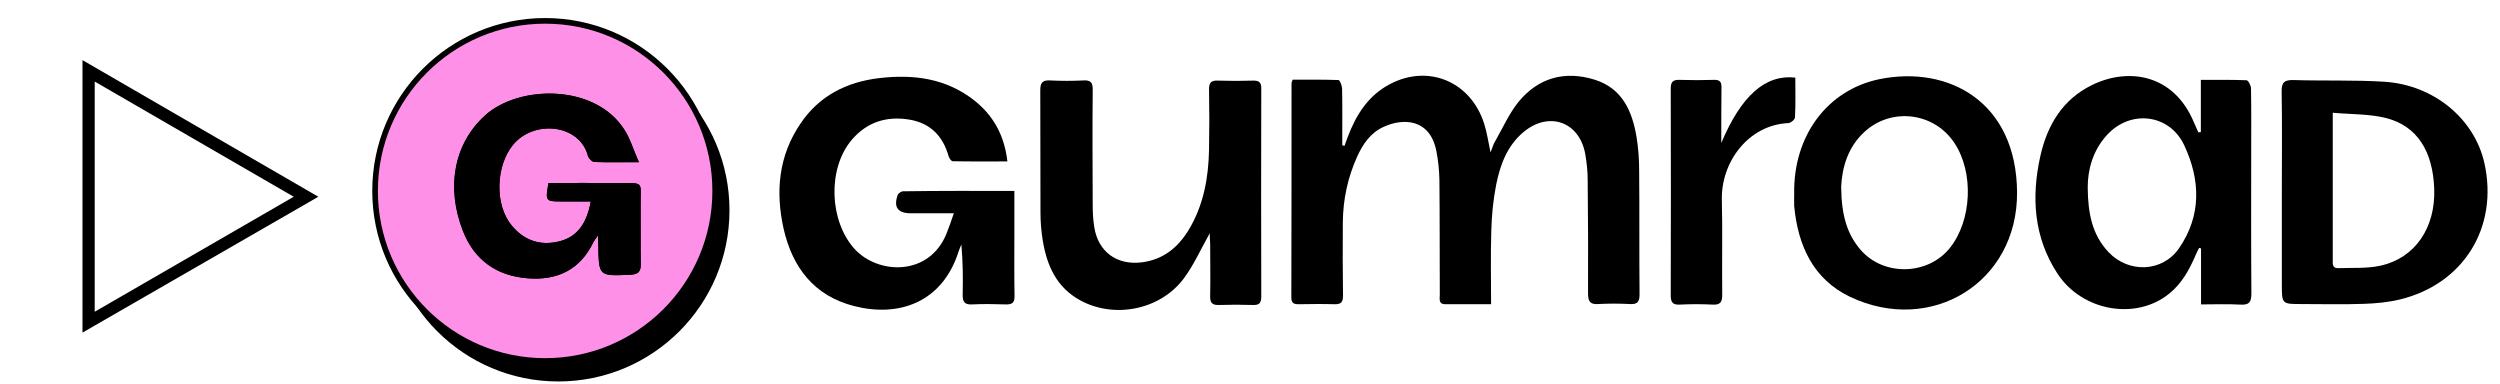
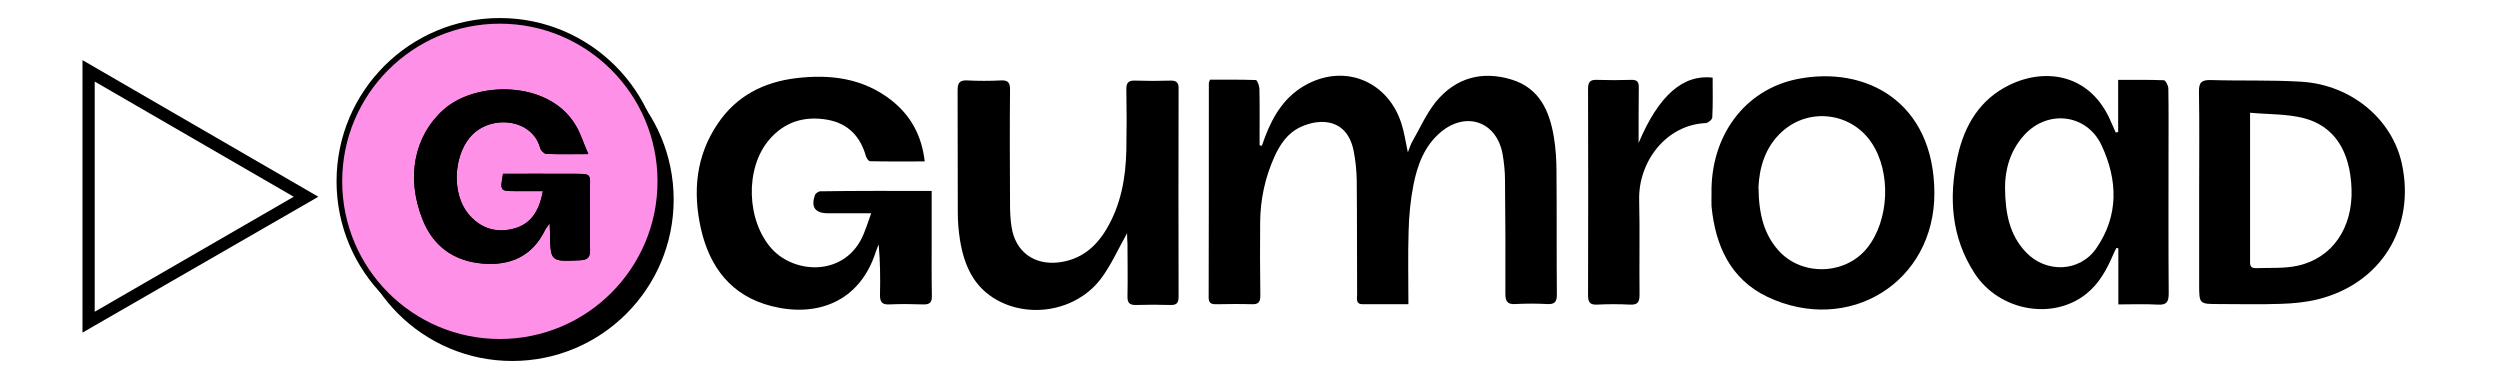
<svg xmlns="http://www.w3.org/2000/svg" version="1.1" id="Layer_1" x="0px" y="0px" viewBox="0 0 1330.4 204" style="enable-background:new 0 0 1330.4 204;" xml:space="preserve">
  <style type="text/css">
	.st0{fill:#FF90E8;}
	.st1{fill:none;stroke:#000000;stroke-width:3;stroke-miterlimit:10;}
</style>
-   <path d="M793.5,161.9c-8.7,0-16.5,0-24.3,0c-3.8,0-3-2.8-3-5c-0.1-20.3,0-40.7-0.2-61c-0.1-5.1-0.6-10.3-1.6-15.4  C761,63,746.6,62.7,736.1,67.6c-6.9,3.2-10.9,9.2-13.9,15.8c-5,11.1-7.5,22.8-7.6,34.9c-0.1,13-0.1,26,0.1,39c0,3.5-1,4.7-4.6,4.6  c-6.3-0.2-12.7-0.1-19,0c-2.6,0-3.9-0.6-3.9-3.6c0.1-38,0.1-76,0.1-114.1c0-0.3,0.2-0.6,0.6-1.8c8,0,16.2-0.1,24.4,0.2  c0.7,0,1.8,2.8,1.9,4.4c0.2,8.5,0.1,17,0.1,25.5c0,1.6,0,3.2,0,4.8c0.4,0.1,0.8,0.2,1.2,0.3c0.6-1.6,1.1-3.2,1.7-4.7  c4.5-11.9,11-22.2,22.6-28.2c20.5-10.7,42.9-1.2,50,21.1c1.5,4.7,2.2,9.6,3.4,15.3c1-2.5,1.5-4.4,2.5-6c4-7,7.4-14.7,12.4-20.9  c10.6-12.9,24.7-16.7,40.5-11.8c14.7,4.6,20,16.7,22.3,30.5c1,6,1.4,12.3,1.4,18.4c0.2,21.8,0,43.7,0.2,65.5c0,4-1.3,5.2-5.1,5  c-5.7-0.3-11.3-0.3-17,0c-4.3,0.3-5.3-1.6-5.3-5.5c0.1-20.2,0-40.4-0.2-60.5c0-4.6-0.5-9.3-1.3-13.9c-3.2-17.3-19.5-22.9-33-11.5  c-8.6,7.3-12.3,17.4-14.4,27.9c-1.6,8.1-2.4,16.5-2.6,24.8C793.2,135.9,793.5,148.5,793.5,161.9z" />
-   <path d="M539.8,101.6c0,8.7,0,16.5,0,24.3c0,10.5-0.1,21,0.1,31.5c0.1,3.4-1,4.7-4.6,4.6c-6-0.2-12-0.3-18,0c-4.1,0.2-5.1-1.5-5-5.3  c0.2-8.8,0.1-17.6-0.7-26.6c-0.5,1.3-1.1,2.5-1.5,3.8c-8.7,27.3-32,35-55.5,29c-21.3-5.4-32.9-20.5-37.6-41.2  c-4.4-19.8-2.7-38.8,9.1-56.1c9.9-14.6,24.3-21.9,41.5-24c18.3-2.2,35.7,0,50.7,11.7c10.3,8.1,16.2,18.7,17.8,32.6  c-9.9,0-19.5,0.1-29.1-0.1c-0.8,0-1.9-1.7-2.2-2.7c-3-10.7-9.7-17.5-20.6-19.4c-12.1-2.1-22.8,1.1-31,10.8  c-12.9,15.3-11.9,43,1.5,57.9c12.4,13.7,39.7,14.9,49-8.1c1.3-3.2,2.4-6.5,3.9-10.8c-3.9,0-7.2,0-10.4,0c-4.2,0-8.3,0-12.5,0  c-6.9,0-9.3-3.2-7-9.7c0.3-0.9,1.9-2,2.9-2C500.1,101.5,519.6,101.6,539.8,101.6z" />
-   <path d="M1171.2,70.3c0-9.1,0-18.1,0-27.8c8.4,0,16.4-0.1,24.3,0.2c0.9,0,2.4,2.8,2.4,4.4c0.2,11.7,0.1,23.3,0.1,35  c0,24.7-0.1,49.4,0.1,74.1c0,4.6-1.2,6.2-5.9,5.9c-6.8-0.4-13.6-0.1-20.9-0.1c0-10.3,0-20,0-29.8c-0.3-0.1-0.7-0.2-1-0.3  c-0.6,1.2-1.3,2.4-1.8,3.7c-3.4,7.9-7.4,15.3-14.3,20.8c-17.7,14.2-46.2,9.2-59.3-10.8c-12.6-19.3-14-40.6-9.1-62.6  c3.7-16.5,11.9-30.2,27.6-37.8c19.3-9.4,43.4-5.8,54.1,19.9c0.8,1.8,1.6,3.6,2.4,5.4C1170.3,70.4,1170.7,70.3,1171.2,70.3z   M1111,99.7c0.1,14.2,2.5,25.4,11.1,34.5c10.7,11.3,28.7,10.7,37.5-2.1c12-17.4,11.4-36.3,2.8-54.7c-7.8-16.8-28.7-19.3-41.2-5.5  C1113.5,80.3,1111,90.7,1111,99.7z" />
-   <path d="M643.8,124.1c-4.7,8.3-8.5,17-14,24.3c-12.6,16.6-36.9,21.3-55,11.4c-12.6-6.9-17.7-18.5-19.9-31.9  c-0.8-4.9-1.2-9.9-1.2-14.9c-0.1-21.7,0-43.4-0.1-65c0-3.9,1.1-5.4,5.1-5.2c6,0.3,12,0.3,18,0c3.8-0.2,4.8,1.2,4.8,4.9  c-0.2,20.5-0.1,41,0,61.5c0,3.8,0.2,7.7,0.8,11.5c2,13.3,12.1,20.6,25.4,18.9c11.4-1.5,19.2-7.9,24.9-17.3  c7.9-13.1,10.5-27.6,10.8-42.6c0.2-10.7,0.2-21.3,0-32c-0.1-3.8,1.2-5,4.9-4.8c6.2,0.2,12.3,0.2,18.5,0c3.1-0.1,4.5,0.9,4.4,4.3  c-0.1,36.9-0.1,73.7,0,110.6c0,3.1-0.8,4.6-4.2,4.5c-6.2-0.2-12.3-0.2-18.5,0c-3.6,0.1-4.6-1.4-4.5-4.7c0.2-9.3,0-18.7,0-28  C643.8,127.4,643.8,125.6,643.8,124.1z" />
-   <path d="M1214.3,102.2c0-17.8,0.2-35.7-0.1-53.5c-0.1-5,1.6-6.2,6.3-6.1c16.1,0.5,32.3-0.1,48.4,0.9c26.3,1.7,47.9,19.7,53.2,43.3  c7.6,34.2-11.1,64.4-45.1,72.6c-6.3,1.5-12.8,2.1-19.3,2.3c-11,0.4-22,0.1-33,0.1c-10.4,0-10.4,0-10.4-10.7  C1214.3,134.9,1214.3,118.5,1214.3,102.2z M1241.4,60c0,10.5,0,19.3,0,28.1c0,16.7,0,33.3,0,50c0,2.1-0.4,4.7,2.9,4.6  c7.5-0.3,15.2,0.3,22.4-1.3c18.5-4,29.4-20.2,28.7-40.8c-0.7-20.2-9.1-33.6-25.7-37.8C1260.9,60.6,1251.4,60.9,1241.4,60z" />
-   <path d="M954.8,103.2c-0.6-30.7,17.5-55.4,45.5-61.1c36.8-7.4,72.8,12.2,73.1,60.3c0.3,47.9-45.6,76-88.8,55.6  c-19.7-9.4-27.8-27.3-29.8-48.3C954.7,107.5,954.8,105.4,954.8,103.2z M979.8,99.3c0.1,15.7,3.4,25.6,10.3,33.6  c12.2,14.2,35.8,13.7,47.5-0.9c11.8-14.7,12.9-40.3,2.4-56c-10.7-16.1-33.1-19-47.5-6.1C983,78.4,980.3,89.7,979.8,99.3z" />
-   <path d="M955.4,41.3c0,7.2,0.2,14.2-0.2,21.2c0,1.1-2.2,2.9-3.4,3c-21.4,0.9-36,20.8-35.5,40.9c0.4,16.8,0,33.7,0.2,50.5  c0,3.9-1,5.4-5.1,5.2c-5.8-0.3-11.7-0.3-17.5,0c-3.8,0.2-4.8-1.3-4.8-4.9c0.1-36.7,0.1-73.3,0-110c0-3.4,1-4.8,4.5-4.7  c6.2,0.2,12.3,0.2,18.5,0c3-0.1,4.1,1,4,4.1c-0.1,9.5-0.1,18.9-0.1,29.5C926.6,50.9,939.5,39.5,955.4,41.3z" />
-   <circle cx="297.1" cy="111.9" r="91.1" />
+   <path d="M749.5,161.9c-8.7,0-16.5,0-24.3,0c-3.8,0-3-2.8-3-5c-0.1-20.3,0-40.7-0.2-61c-0.1-5.1-0.6-10.3-1.6-15.4  C717,63,702.6,62.7,692.1,67.6c-6.9,3.2-10.9,9.2-13.9,15.8c-5,11.1-7.5,22.8-7.6,34.9c-0.1,13-0.1,26,0.1,39c0,3.5-1,4.7-4.6,4.6  c-6.3-0.2-12.7-0.1-19,0c-2.6,0-3.9-0.6-3.9-3.6c0.1-38,0.1-76,0.1-114.1c0-0.3,0.2-0.6,0.6-1.8c8,0,16.2-0.1,24.4,0.2  c0.7,0,1.8,2.8,1.9,4.4c0.2,8.5,0.1,17,0.1,25.5c0,1.6,0,3.2,0,4.8c0.4,0.1,0.8,0.2,1.2,0.3c0.6-1.6,1.1-3.2,1.7-4.7  c4.5-11.9,11-22.2,22.6-28.2c20.5-10.7,42.9-1.2,50,21.1c1.5,4.7,2.2,9.6,3.4,15.3c1-2.5,1.5-4.4,2.5-6c4-7,7.4-14.7,12.4-20.9  c10.6-12.9,24.7-16.7,40.5-11.8c14.7,4.6,20,16.7,22.3,30.5c1,6,1.4,12.3,1.4,18.4c0.2,21.8,0,43.7,0.2,65.5c0,4-1.3,5.2-5.1,5  c-5.7-0.3-11.3-0.3-17,0c-4.3,0.3-5.3-1.6-5.3-5.5c0.1-20.2,0-40.4-0.2-60.5c0-4.6-0.5-9.3-1.3-13.9c-3.2-17.3-19.5-22.9-33-11.5  c-8.6,7.3-12.3,17.4-14.4,27.9c-1.6,8.1-2.4,16.5-2.6,24.8C749.2,135.9,749.5,148.5,749.5,161.9z" />
+   <path d="M495.8,101.6c0,8.7,0,16.5,0,24.3c0,10.5-0.1,21,0.1,31.5c0.1,3.4-1,4.7-4.6,4.6c-6-0.2-12-0.3-18,0c-4.1,0.2-5.1-1.5-5-5.3  c0.2-8.8,0.1-17.6-0.7-26.6c-0.5,1.3-1.1,2.5-1.5,3.8c-8.7,27.3-32,35-55.5,29c-21.3-5.4-32.9-20.5-37.6-41.2  c-4.4-19.8-2.7-38.8,9.1-56.1c9.9-14.6,24.3-21.9,41.5-24c18.3-2.2,35.7,0,50.7,11.7c10.3,8.1,16.2,18.7,17.8,32.6  c-9.9,0-19.5,0.1-29.1-0.1c-0.8,0-1.9-1.7-2.2-2.7c-3-10.7-9.7-17.5-20.6-19.4c-12.1-2.1-22.8,1.1-31,10.8  c-12.9,15.3-11.9,43,1.5,57.9c12.4,13.7,39.7,14.9,49-8.1c1.3-3.2,2.4-6.5,3.9-10.8c-3.9,0-7.2,0-10.4,0c-4.2,0-8.3,0-12.5,0  c-6.9,0-9.3-3.2-7-9.7c0.3-0.9,1.9-2,2.9-2C456.1,101.5,475.6,101.6,495.8,101.6z" />
+   <path d="M1127.2,70.3c0-9.1,0-18.1,0-27.8c8.4,0,16.4-0.1,24.3,0.2c0.9,0,2.4,2.8,2.4,4.4c0.2,11.7,0.1,23.3,0.1,35  c0,24.7-0.1,49.4,0.1,74.1c0,4.6-1.2,6.2-5.9,5.9c-6.8-0.4-13.6-0.1-20.9-0.1c0-10.3,0-20,0-29.8c-0.3-0.1-0.7-0.2-1-0.3  c-0.6,1.2-1.3,2.4-1.8,3.7c-3.4,7.9-7.4,15.3-14.3,20.8c-17.7,14.2-46.2,9.2-59.3-10.8c-12.6-19.3-14-40.6-9.1-62.6  c3.7-16.5,11.9-30.2,27.6-37.8c19.3-9.4,43.4-5.8,54.1,19.9c0.8,1.8,1.6,3.6,2.4,5.4C1126.3,70.4,1126.7,70.3,1127.2,70.3z   M1067,99.7c0.1,14.2,2.5,25.4,11.1,34.5c10.7,11.3,28.7,10.7,37.5-2.1c12-17.4,11.4-36.3,2.8-54.7c-7.8-16.8-28.7-19.3-41.2-5.5  C1069.5,80.3,1067,90.7,1067,99.7z" />
+   <path d="M599.8,124.1c-4.7,8.3-8.5,17-14,24.3c-12.6,16.6-36.9,21.3-55,11.4c-12.6-6.9-17.7-18.5-19.9-31.9  c-0.8-4.9-1.2-9.9-1.2-14.9c-0.1-21.7,0-43.4-0.1-65c0-3.9,1.1-5.4,5.1-5.2c6,0.3,12,0.3,18,0c3.8-0.2,4.8,1.2,4.8,4.9  c-0.2,20.5-0.1,41,0,61.5c0,3.8,0.2,7.7,0.8,11.5c2,13.3,12.1,20.6,25.4,18.9c11.4-1.5,19.2-7.9,24.9-17.3  c7.9-13.1,10.5-27.6,10.8-42.6c0.2-10.7,0.2-21.3,0-32c-0.1-3.8,1.2-5,4.9-4.8c6.2,0.2,12.3,0.2,18.5,0c3.1-0.1,4.5,0.9,4.4,4.3  c-0.1,36.9-0.1,73.7,0,110.6c0,3.1-0.8,4.6-4.2,4.5c-6.2-0.2-12.3-0.2-18.5,0c-3.6,0.1-4.6-1.4-4.5-4.7c0.2-9.3,0-18.7,0-28  C599.8,127.4,599.8,125.6,599.8,124.1z" />
+   <path d="M1170.3,102.2c0-17.8,0.2-35.7-0.1-53.5c-0.1-5,1.6-6.2,6.3-6.1c16.1,0.5,32.3-0.1,48.4,0.9c26.3,1.7,47.9,19.7,53.2,43.3  c7.6,34.2-11.1,64.4-45.1,72.6c-6.3,1.5-12.8,2.1-19.3,2.3c-11,0.4-22,0.1-33,0.1c-10.4,0-10.4,0-10.4-10.7  C1170.3,134.9,1170.3,118.5,1170.3,102.2z M1197.4,60c0,10.5,0,19.3,0,28.1c0,16.7,0,33.3,0,50c0,2.1-0.4,4.7,2.9,4.6  c7.5-0.3,15.2,0.3,22.4-1.3c18.5-4,29.4-20.2,28.7-40.8c-0.7-20.2-9.1-33.6-25.7-37.8C1216.9,60.6,1207.4,60.9,1197.4,60z" />
+   <path d="M910.8,103.2c-0.6-30.7,17.5-55.4,45.5-61.1c36.8-7.4,72.8,12.2,73.1,60.3c0.3,47.9-45.6,76-88.8,55.6  c-19.7-9.4-27.8-27.3-29.8-48.3C910.7,107.5,910.8,105.4,910.8,103.2z M935.8,99.3c0.1,15.7,3.4,25.6,10.3,33.6  c12.2,14.2,35.8,13.7,47.5-0.9c11.8-14.7,12.9-40.3,2.4-56c-10.7-16.1-33.1-19-47.5-6.1C939,78.4,936.3,89.7,935.8,99.3z" />
+   <path d="M911.4,41.3c0,7.2,0.2,14.2-0.2,21.2c0,1.1-2.2,2.9-3.4,3c-21.4,0.9-36,20.8-35.5,40.9c0.4,16.8,0,33.7,0.2,50.5  c0,3.9-1,5.4-5.1,5.2c-5.8-0.3-11.7-0.3-17.5,0c-3.8,0.2-4.8-1.3-4.8-4.9c0.1-36.7,0.1-73.3,0-110c0-3.4,1-4.8,4.5-4.7  c6.2,0.2,12.3,0.2,18.5,0c3-0.1,4.1,1,4,4.1c-0.1,9.5-0.1,18.9-0.1,29.5C882.6,50.9,895.5,39.5,911.4,41.3z" />
+   <circle cx="272.6" cy="106.2" r="85.9" />
  <g>
-     <path class="st0" d="M290.1,11.1c-50,0-90.5,40.5-90.5,90.5s40.5,90.5,90.5,90.5s90.5-40.5,90.5-90.5S340.1,11.1,290.1,11.1z    M335.4,146.2c-16.8,0.8-16.7,0.9-17-15.7c0-1.3-0.1-2.6-0.2-5.2c-1.3,1.9-2,2.8-2.5,3.7c-7.1,14.7-19.3,20.3-34.8,19.1   c-16.5-1.2-28.5-9.6-34.5-25.1c-9.3-23.5-4.7-46.9,12-61.8c18-16.1,58.4-16.6,73.9,7.9c2.9,4.6,4.5,10.1,7.7,17.2   c-9.7,0-16.7,0.1-23.7-0.1c-1.2,0-3-1.9-3.4-3.2c-4.4-17.1-29-19.5-40-5.8c-9.1,11.2-9.8,31.7-0.6,42.8c6.6,8,15.2,10.9,25.1,8.5   c10.3-2.5,14.9-10.2,17-21.3c-5.6,0-10.8,0-16,0c-8.1,0-8.3-0.3-6.5-9.8c12.1,0,24.4-0.1,36.6,0c15,0.1,12.3-1.2,12.4,12.3   c0.1,10.2-0.1,20.6,0.1,30.8C341.1,144.7,339.5,146,335.4,146.2z" />
-     <path d="M340.9,109.7c-0.2-13.5,2.5-12.2-12.4-12.3c-12.3-0.1-24.6,0-36.6,0c-1.7,9.5-1.5,9.8,6.5,9.8c5.2,0,10.3,0,16,0   c-2,11.1-6.7,18.9-17,21.3c-9.9,2.4-18.5-0.5-25.1-8.5c-9.2-11.1-8.4-31.6,0.6-42.8c11.1-13.7,35.6-11.2,40,5.8   c0.3,1.3,2.2,3.1,3.4,3.2c7,0.3,14,0.1,23.7,0.1c-3.1-7.1-4.6-12.6-7.7-17.2c-15.5-24.6-55.9-23.9-73.9-7.9   c-16.7,14.9-21.2,38.3-12,61.8c6.1,15.4,18,23.8,34.5,25.1c15.5,1.2,27.7-4.4,34.8-19.1c0.4-1,1.2-1.7,2.5-3.7   c0.1,2.6,0.2,3.9,0.2,5.2c0.2,16.5,0.2,16.4,17,15.7c4.1-0.2,5.6-1.5,5.6-5.7C340.8,130.3,341,119.9,340.9,109.7z" />
+     <path class="st0" d="M266,11.1c-47.2,0-85.4,38.2-85.4,85.4s38.2,85.4,85.4,85.4s85.4-38.2,85.4-85.4S313.1,11.1,266,11.1z    M308.7,138.5c-15.8,0.8-15.8,0.8-16-14.8c0-1.2-0.1-2.5-0.2-4.9c-1.2,1.8-1.9,2.6-2.4,3.5c-6.7,13.9-18.2,19.1-32.8,18   c-15.6-1.1-26.9-9.1-32.5-23.7c-8.8-22.2-4.4-44.2,11.3-58.3c17-15.2,55.1-15.7,69.7,7.5c2.7,4.3,4.2,9.5,7.3,16.2   c-9.1,0-15.8,0.1-22.4-0.1c-1.1,0-2.8-1.8-3.2-3c-4.2-16.1-27.4-18.4-37.7-5.5c-8.6,10.6-9.2,29.9-0.6,40.4   c6.2,7.5,14.3,10.3,23.7,8c9.7-2.4,14.1-9.6,16-20.1c-5.3,0-10.2,0-15.1,0c-7.6,0-7.8-0.3-6.1-9.2c11.4,0,23-0.1,34.5,0   c14.1,0.1,11.6-1.1,11.7,11.6c0.1,9.6-0.1,19.4,0.1,29.1C314.1,137.1,312.6,138.3,308.7,138.5z" />
+     <path d="M313.9,104.1c-0.2-12.7,2.4-11.5-11.7-11.6c-11.6-0.1-23.2,0-34.5,0c-1.6,9-1.4,9.2,6.1,9.2c4.9,0,9.7,0,15.1,0   c-1.9,10.5-6.3,17.8-16,20.1c-9.3,2.3-17.4-0.5-23.7-8c-8.7-10.5-7.9-29.8,0.6-40.4c10.5-12.9,33.6-10.6,37.7,5.5   c0.3,1.2,2.1,2.9,3.2,3c6.6,0.3,13.2,0.1,22.4,0.1c-2.9-6.7-4.3-11.9-7.3-16.2c-14.6-23.2-52.7-22.5-69.7-7.5   c-15.8,14.1-20,36.1-11.3,58.3c5.8,14.5,17,22.4,32.5,23.7c14.6,1.1,26.1-4.2,32.8-18c0.4-0.9,1.1-1.6,2.4-3.5   c0.1,2.5,0.2,3.7,0.2,4.9c0.2,15.6,0.2,15.5,16,14.8c3.9-0.2,5.3-1.4,5.3-5.4C313.8,123.5,314,113.7,313.9,104.1z" />
  </g>
  <path d="M156.3,104.7L50.4,165.9V43.4L156.3,104.7 M169.4,104.7L43.9,32v145L169.4,104.7L169.4,104.7z" />
-   <circle class="st1" cx="290.1" cy="101.6" r="90.5" />
+   <circle class="st1" cx="266" cy="96.5" r="85.4" />
</svg>
